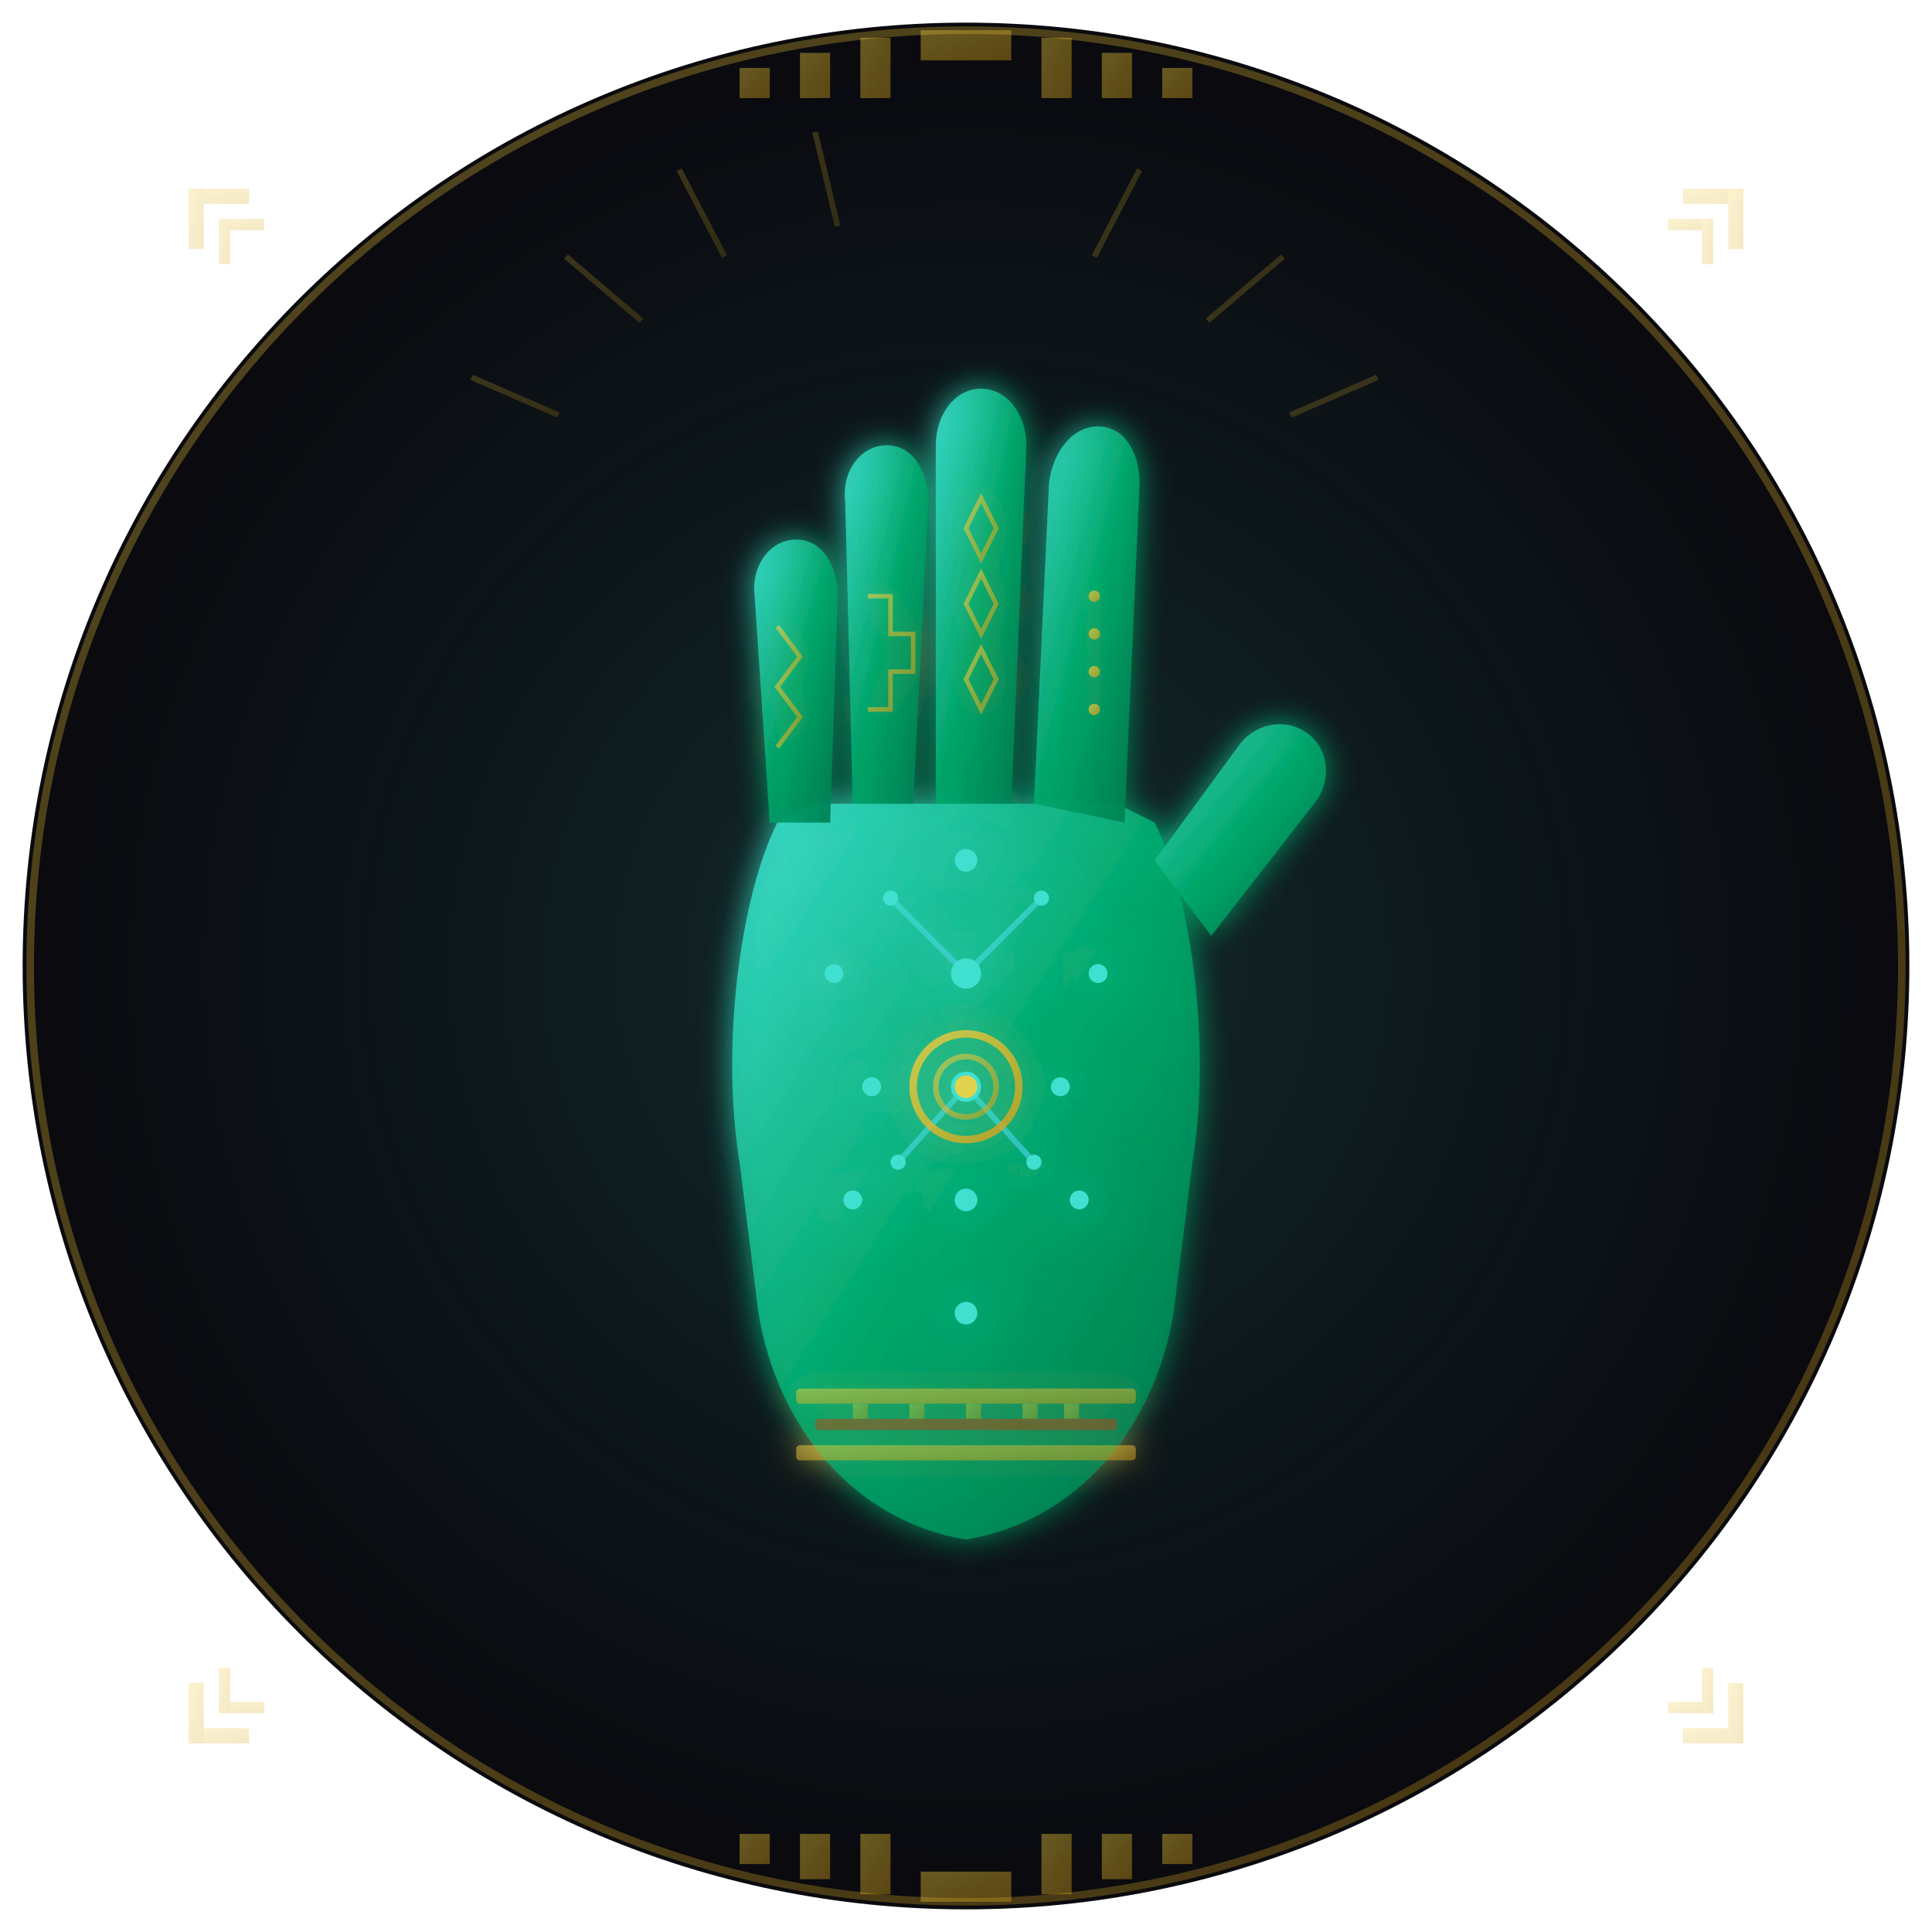
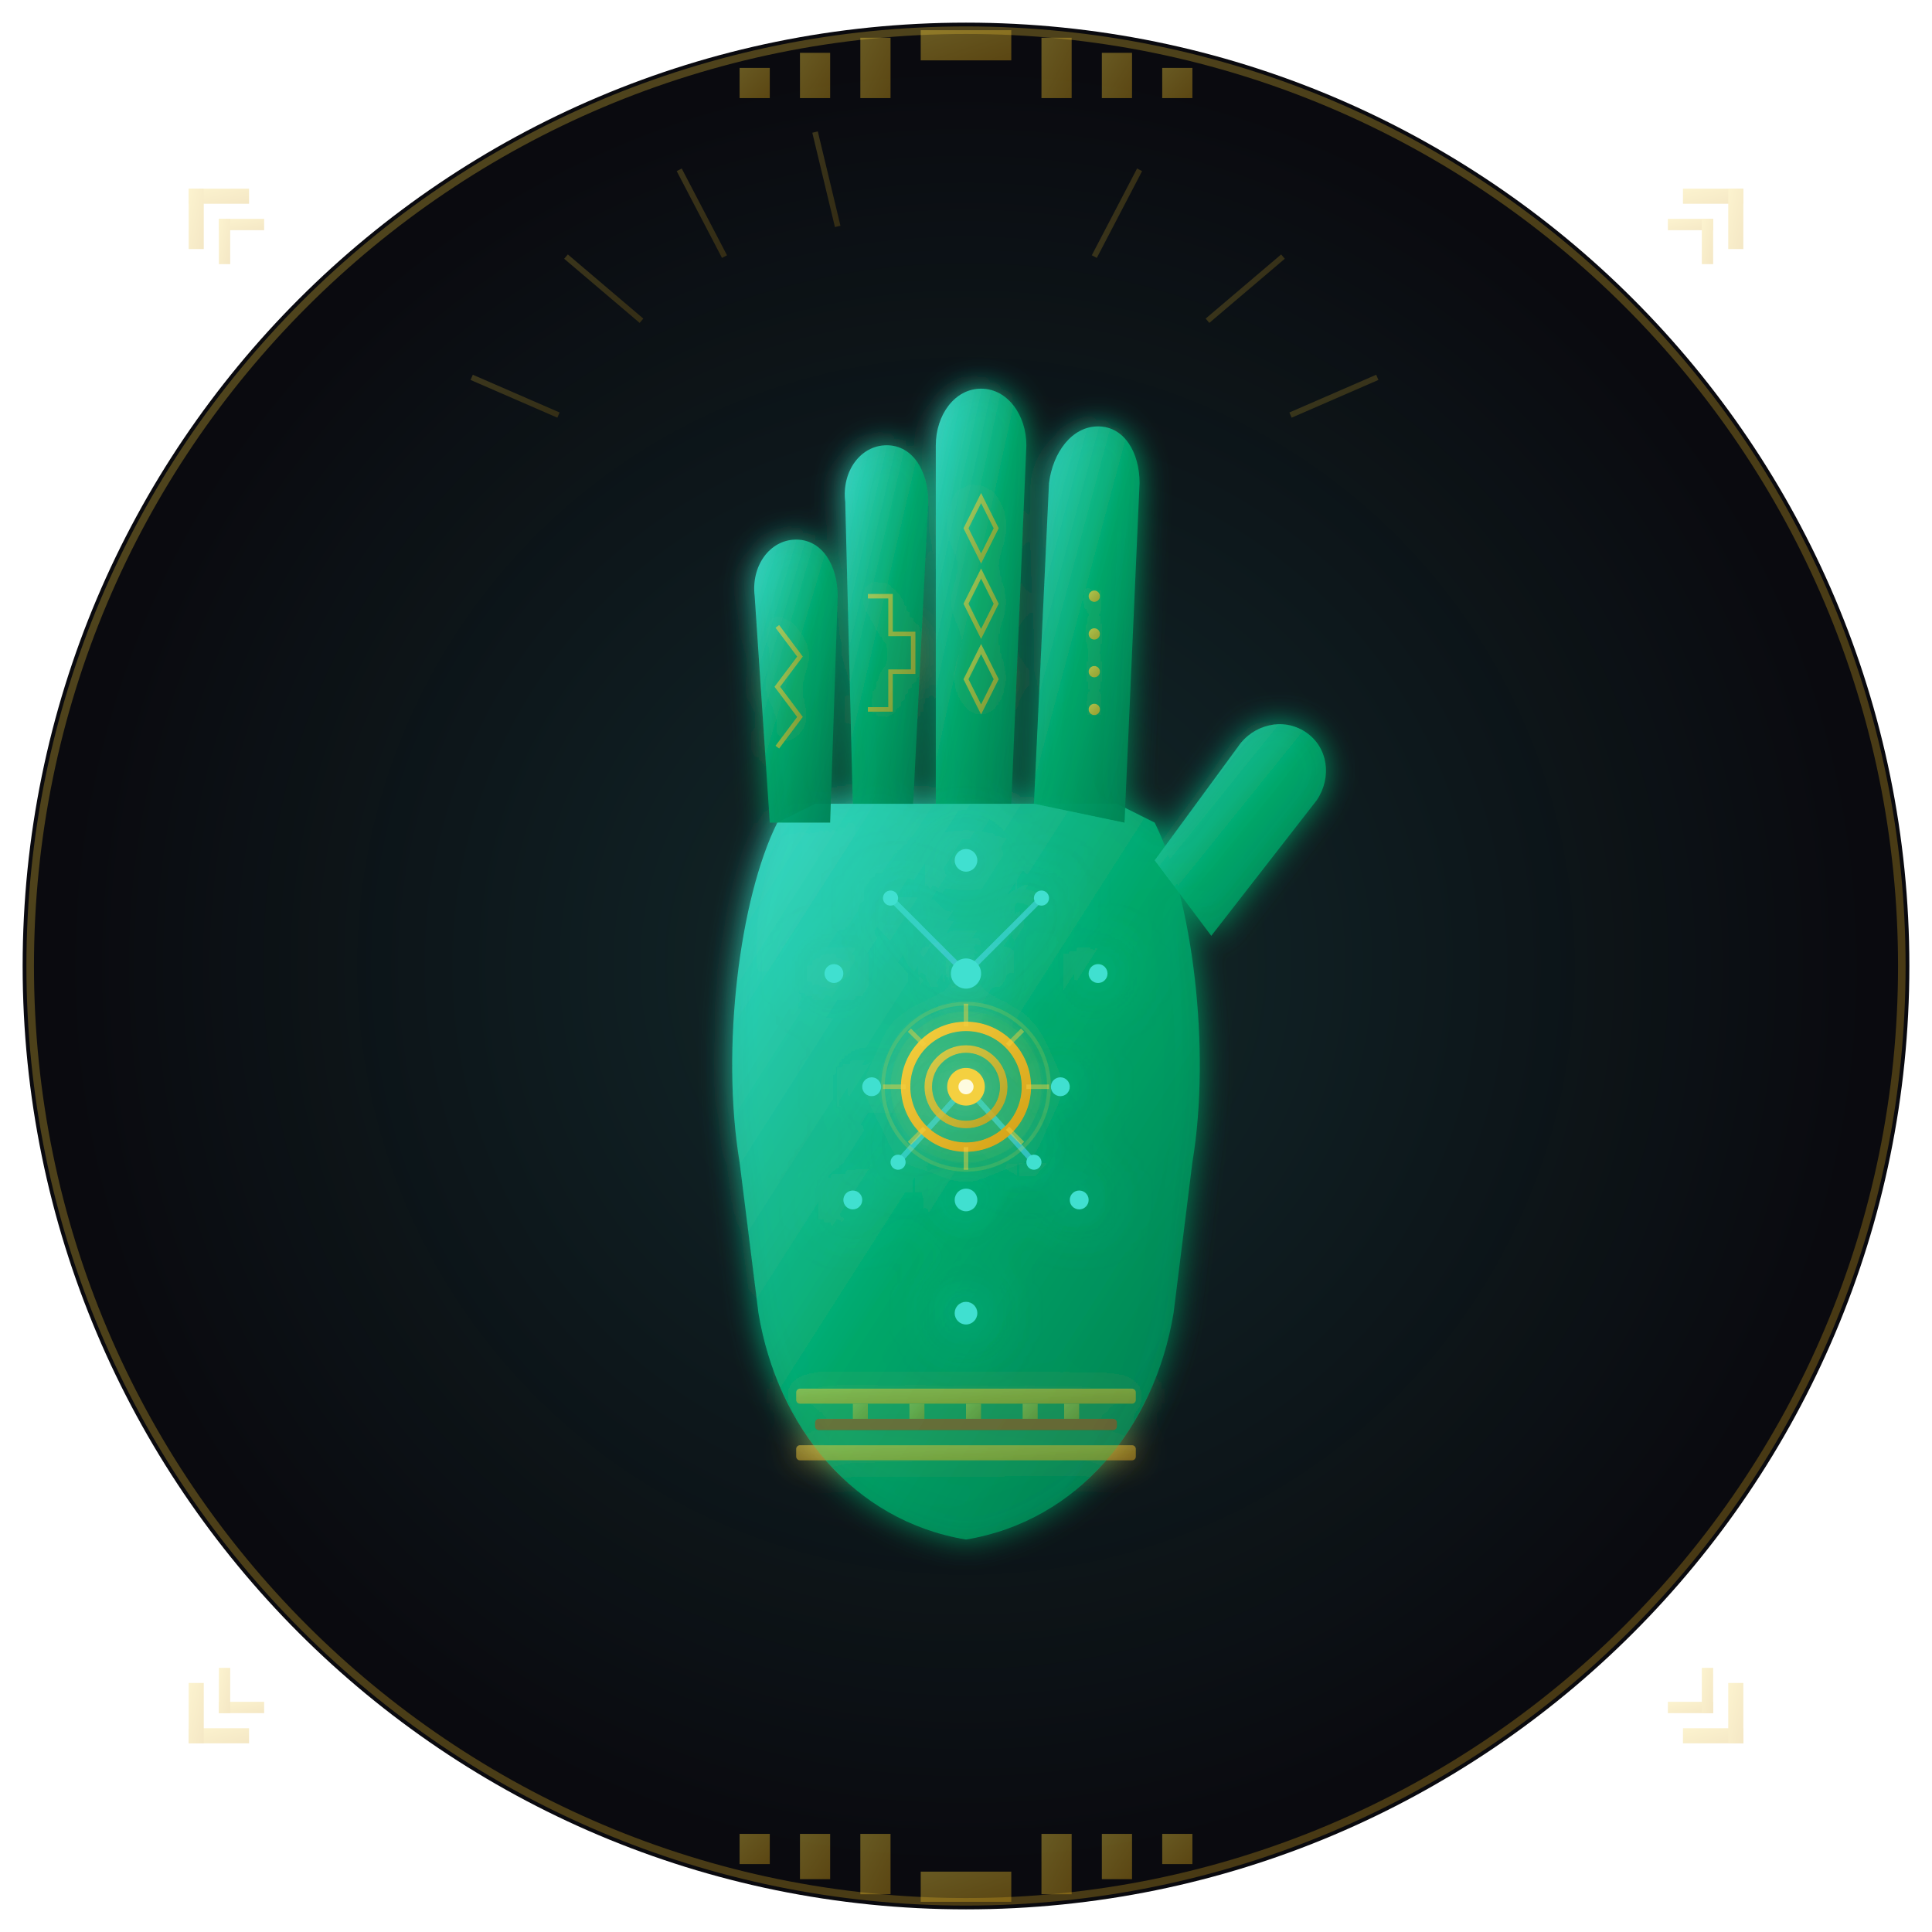
<svg xmlns="http://www.w3.org/2000/svg" viewBox="0 0 512 512" width="512" height="512">
  <defs>
    <linearGradient id="handGrad" x1="0%" y1="0%" x2="100%" y2="100%">
      <stop offset="0%" stop-color="#40E0D0" />
      <stop offset="50%" stop-color="#00A86B" />
      <stop offset="100%" stop-color="#007A4D" />
    </linearGradient>
    <linearGradient id="goldGrad" x1="0%" y1="0%" x2="100%" y2="100%">
      <stop offset="0%" stop-color="#F4D03F" />
      <stop offset="100%" stop-color="#D4A017" />
    </linearGradient>
    <linearGradient id="circuitGrad" x1="0%" y1="0%" x2="100%" y2="100%">
      <stop offset="0%" stop-color="#40E0D0" />
      <stop offset="100%" stop-color="#48CAE4" />
    </linearGradient>
    <radialGradient id="bgGlow" cx="50%" cy="50%" r="50%">
      <stop offset="0%" stop-color="rgba(64,224,208,0.15)" />
      <stop offset="100%" stop-color="rgba(64,224,208,0)" />
    </radialGradient>
    <filter id="glow" x="-20%" y="-20%" width="140%" height="140%">
      <feGaussianBlur stdDeviation="4" result="blur" />
      <feComposite in="SourceGraphic" in2="blur" operator="over" />
    </filter>
    <filter id="strongGlow" x="-30%" y="-30%" width="160%" height="160%">
      <feGaussianBlur stdDeviation="8" result="blur" />
      <feMerge>
        <feMergeNode in="blur" />
        <feMergeNode in="SourceGraphic" />
      </feMerge>
    </filter>
  </defs>
  <circle cx="256" cy="256" r="250" fill="#0A0A0F" />
  <circle cx="256" cy="256" r="248" fill="none" stroke="url(#goldGrad)" stroke-width="2" opacity="0.3" />
  <circle cx="256" cy="256" r="240" fill="url(#bgGlow)" />
  <g opacity="0.4" fill="url(#goldGrad)">
    <rect x="196" y="18" width="8" height="8" />
    <rect x="212" y="14" width="8" height="12" />
    <rect x="228" y="10" width="8" height="16" />
    <rect x="244" y="8" width="24" height="8" />
    <rect x="276" y="10" width="8" height="16" />
    <rect x="292" y="14" width="8" height="12" />
    <rect x="308" y="18" width="8" height="8" />
  </g>
  <g opacity="0.4" fill="url(#goldGrad)">
    <rect x="196" y="486" width="8" height="8" />
    <rect x="212" y="486" width="8" height="12" />
    <rect x="228" y="486" width="8" height="16" />
    <rect x="244" y="496" width="24" height="8" />
    <rect x="276" y="486" width="8" height="16" />
    <rect x="292" y="486" width="8" height="12" />
    <rect x="308" y="486" width="8" height="8" />
  </g>
  <g transform="translate(256, 268)" filter="url(#glow)">
    <path d="M-60,40 C-65,10 -60,-30 -50,-50 L-40,-55 L40,-55 L50,-50 C60,-30 65,10 60,40 L55,80 C50,110 30,135 0,140 C-30,135 -50,110 -55,80 Z" fill="url(#handGrad)" opacity="0.9" />
    <path d="M-52,-50 L-56,-110 C-57,-118 -52,-125 -45,-125 C-38,-125 -34,-118 -34,-110 L-36,-50" fill="url(#handGrad)" opacity="0.9" />
    <path d="M-30,-55 L-32,-135 C-33,-143 -28,-150 -21,-150 C-14,-150 -10,-143 -10,-135 L-14,-55" fill="url(#handGrad)" opacity="0.9" />
    <path d="M-8,-55 L-8,-150 C-8,-158 -3,-165 4,-165 C11,-165 16,-158 16,-150 L12,-55" fill="url(#handGrad)" opacity="0.9" />
    <path d="M18,-55 L22,-140 C23,-148 28,-155 35,-155 C42,-155 46,-148 46,-140 L42,-50" fill="url(#handGrad)" opacity="0.9" />
    <path d="M50,-40 L72,-70 C76,-76 84,-78 90,-74 C96,-70 97,-62 93,-56 L65,-20" fill="url(#handGrad)" opacity="0.9" />
    <g stroke="url(#circuitGrad)" stroke-width="1.5" fill="none" opacity="0.7" filter="url(#strongGlow)">
      <line x1="0" y1="-40" x2="0" y2="80" />
      <line x1="-35" y1="-10" x2="35" y2="-10" />
      <line x1="-25" y1="20" x2="25" y2="20" />
      <line x1="-30" y1="50" x2="30" y2="50" />
      <line x1="0" y1="-10" x2="-20" y2="-30" />
      <line x1="0" y1="-10" x2="20" y2="-30" />
      <line x1="0" y1="20" x2="-18" y2="40" />
      <line x1="0" y1="20" x2="18" y2="40" />
    </g>
    <g fill="#40E0D0" filter="url(#strongGlow)">
      <circle cx="0" cy="-40" r="3" />
      <circle cx="0" cy="-10" r="4" />
      <circle cx="-35" cy="-10" r="2.5" />
      <circle cx="35" cy="-10" r="2.5" />
      <circle cx="0" cy="20" r="4" />
      <circle cx="-25" cy="20" r="2.5" />
      <circle cx="25" cy="20" r="2.5" />
      <circle cx="0" cy="50" r="3" />
      <circle cx="-30" cy="50" r="2.5" />
      <circle cx="30" cy="50" r="2.5" />
      <circle cx="0" cy="80" r="3" />
      <circle cx="-20" cy="-30" r="2" />
      <circle cx="20" cy="-30" r="2" />
      <circle cx="-18" cy="40" r="2" />
      <circle cx="18" cy="40" r="2" />
    </g>
-     <circle cx="0" cy="20" r="14" fill="none" stroke="url(#goldGrad)" stroke-width="2" opacity="0.8" />
-     <circle cx="0" cy="20" r="8" fill="none" stroke="url(#goldGrad)" stroke-width="1.5" opacity="0.6" />
-     <circle cx="0" cy="20" r="3" fill="#F4D03F" opacity="0.9" />
+     <circle cx="0" cy="20" r="22" fill="none" stroke="#F4D03F" stroke-width="1" opacity="0.2" />
+     <circle cx="0" cy="20" r="20" fill="rgba(244, 208, 63, 0.06)" />
+     <circle cx="0" cy="20" r="16" fill="none" stroke="url(#goldGrad)" stroke-width="2.5" opacity="1" />
+     <circle cx="0" cy="20" r="10" fill="none" stroke="url(#goldGrad)" stroke-width="2" opacity="0.85" />
+     <circle cx="0" cy="20" r="5" fill="#F4D03F" opacity="1">
+       <animate attributeName="r" values="4.5;6;4.5" dur="2.5s" repeatCount="indefinite" />
+       <animate attributeName="opacity" values="0.85;1;0.85" dur="2.5s" repeatCount="indefinite" />
+     </circle>
+     <circle cx="0" cy="20" r="2" fill="#FFFDE7" opacity="0.95" />
+     <g stroke="#F4D03F" stroke-width="1.2" opacity="0.5">
+       <line x1="0" y1="4" x2="0" y2="-2" />
+       <line x1="0" y1="36" x2="0" y2="42" />
+       <line x1="-16" y1="20" x2="-22" y2="20" />
+       <line x1="16" y1="20" x2="22" y2="20" />
+       <line x1="-11" y1="9" x2="-15" y2="5" />
+       <line x1="11" y1="9" x2="15" y2="5" />
+       <line x1="-11" y1="31" x2="-15" y2="35" />
+       <line x1="11" y1="31" x2="15" y2="35" />
+     </g>
    <g stroke="url(#goldGrad)" stroke-width="1.2" fill="none" opacity="0.6">
      <polyline points="-50,-70 -44,-78 -50,-86 -44,-94 -50,-102" />
      <polyline points="-26,-80 -20,-80 -20,-90 -14,-90 -14,-100 -20,-100 -20,-110 -26,-110" />
      <path d="M4,-80 L8,-88 L4,-96 L0,-88 Z" />
      <path d="M4,-100 L8,-108 L4,-116 L0,-108 Z" />
      <path d="M4,-120 L8,-128 L4,-136 L0,-128 Z" />
      <line x1="28" y1="-75" x2="40" y2="-75" />
      <line x1="28" y1="-85" x2="40" y2="-85" />
      <line x1="28" y1="-95" x2="40" y2="-95" />
      <line x1="28" y1="-105" x2="40" y2="-105" />
      <line x1="28" y1="-115" x2="40" y2="-115" />
    </g>
    <g fill="url(#goldGrad)" opacity="0.7">
      <circle cx="34" cy="-80" r="1.5" />
      <circle cx="34" cy="-90" r="1.5" />
      <circle cx="34" cy="-100" r="1.5" />
      <circle cx="34" cy="-110" r="1.5" />
    </g>
    <g opacity="0.5">
      <rect x="-45" y="100" width="90" height="4" fill="url(#goldGrad)" rx="1" />
      <rect x="-40" y="108" width="80" height="3" fill="#C1440E" rx="1" />
      <rect x="-45" y="115" width="90" height="4" fill="url(#goldGrad)" rx="1" />
      <g fill="url(#goldGrad)" opacity="0.8">
        <rect x="-30" y="104" width="4" height="4" />
        <rect x="-15" y="104" width="4" height="4" />
        <rect x="0" y="104" width="4" height="4" />
        <rect x="15" y="104" width="4" height="4" />
        <rect x="26" y="104" width="4" height="4" />
      </g>
    </g>
  </g>
  <g opacity="0.2" stroke="url(#goldGrad)" stroke-width="1.5" fill="none">
    <line x1="256" y1="60" x2="256" y2="35" />
    <line x1="290" y1="68" x2="302" y2="45" />
    <line x1="320" y1="85" x2="340" y2="68" />
    <line x1="342" y1="110" x2="365" y2="100" />
    <line x1="170" y1="85" x2="150" y2="68" />
    <line x1="192" y1="68" x2="180" y2="45" />
    <line x1="222" y1="60" x2="216" y2="35" />
    <line x1="148" y1="110" x2="125" y2="100" />
  </g>
  <g fill="url(#goldGrad)" opacity="0.25">
    <rect x="50" y="50" width="16" height="4" />
    <rect x="50" y="50" width="4" height="16" />
    <rect x="58" y="58" width="12" height="3" />
    <rect x="58" y="58" width="3" height="12" />
    <rect x="446" y="50" width="16" height="4" />
    <rect x="458" y="50" width="4" height="16" />
    <rect x="442" y="58" width="12" height="3" />
    <rect x="451" y="58" width="3" height="12" />
    <rect x="50" y="458" width="16" height="4" />
    <rect x="50" y="446" width="4" height="16" />
    <rect x="58" y="451" width="12" height="3" />
    <rect x="58" y="442" width="3" height="12" />
    <rect x="446" y="458" width="16" height="4" />
    <rect x="458" y="446" width="4" height="16" />
    <rect x="442" y="451" width="12" height="3" />
    <rect x="451" y="442" width="3" height="12" />
  </g>
</svg>
